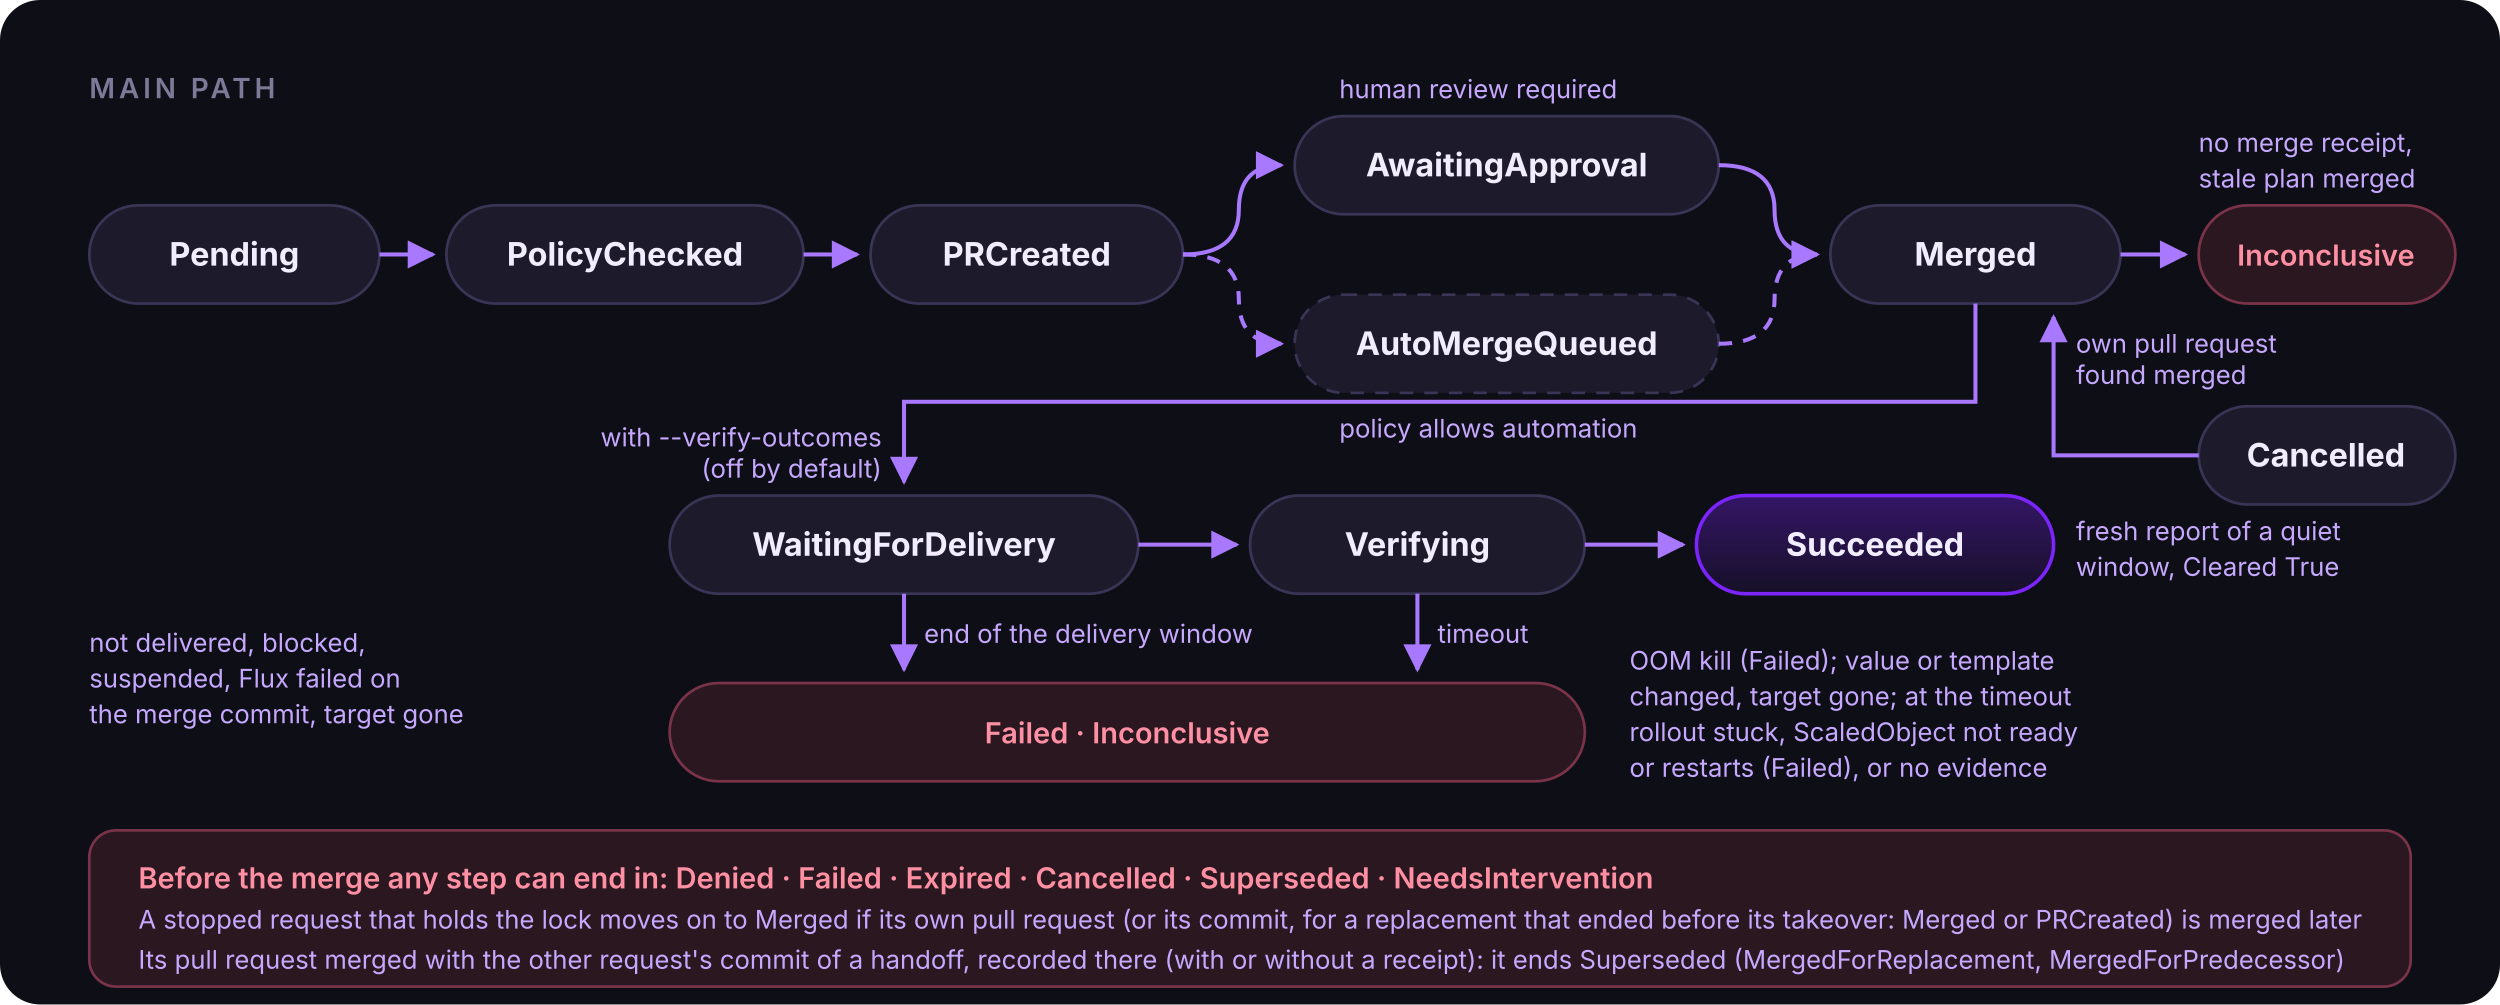
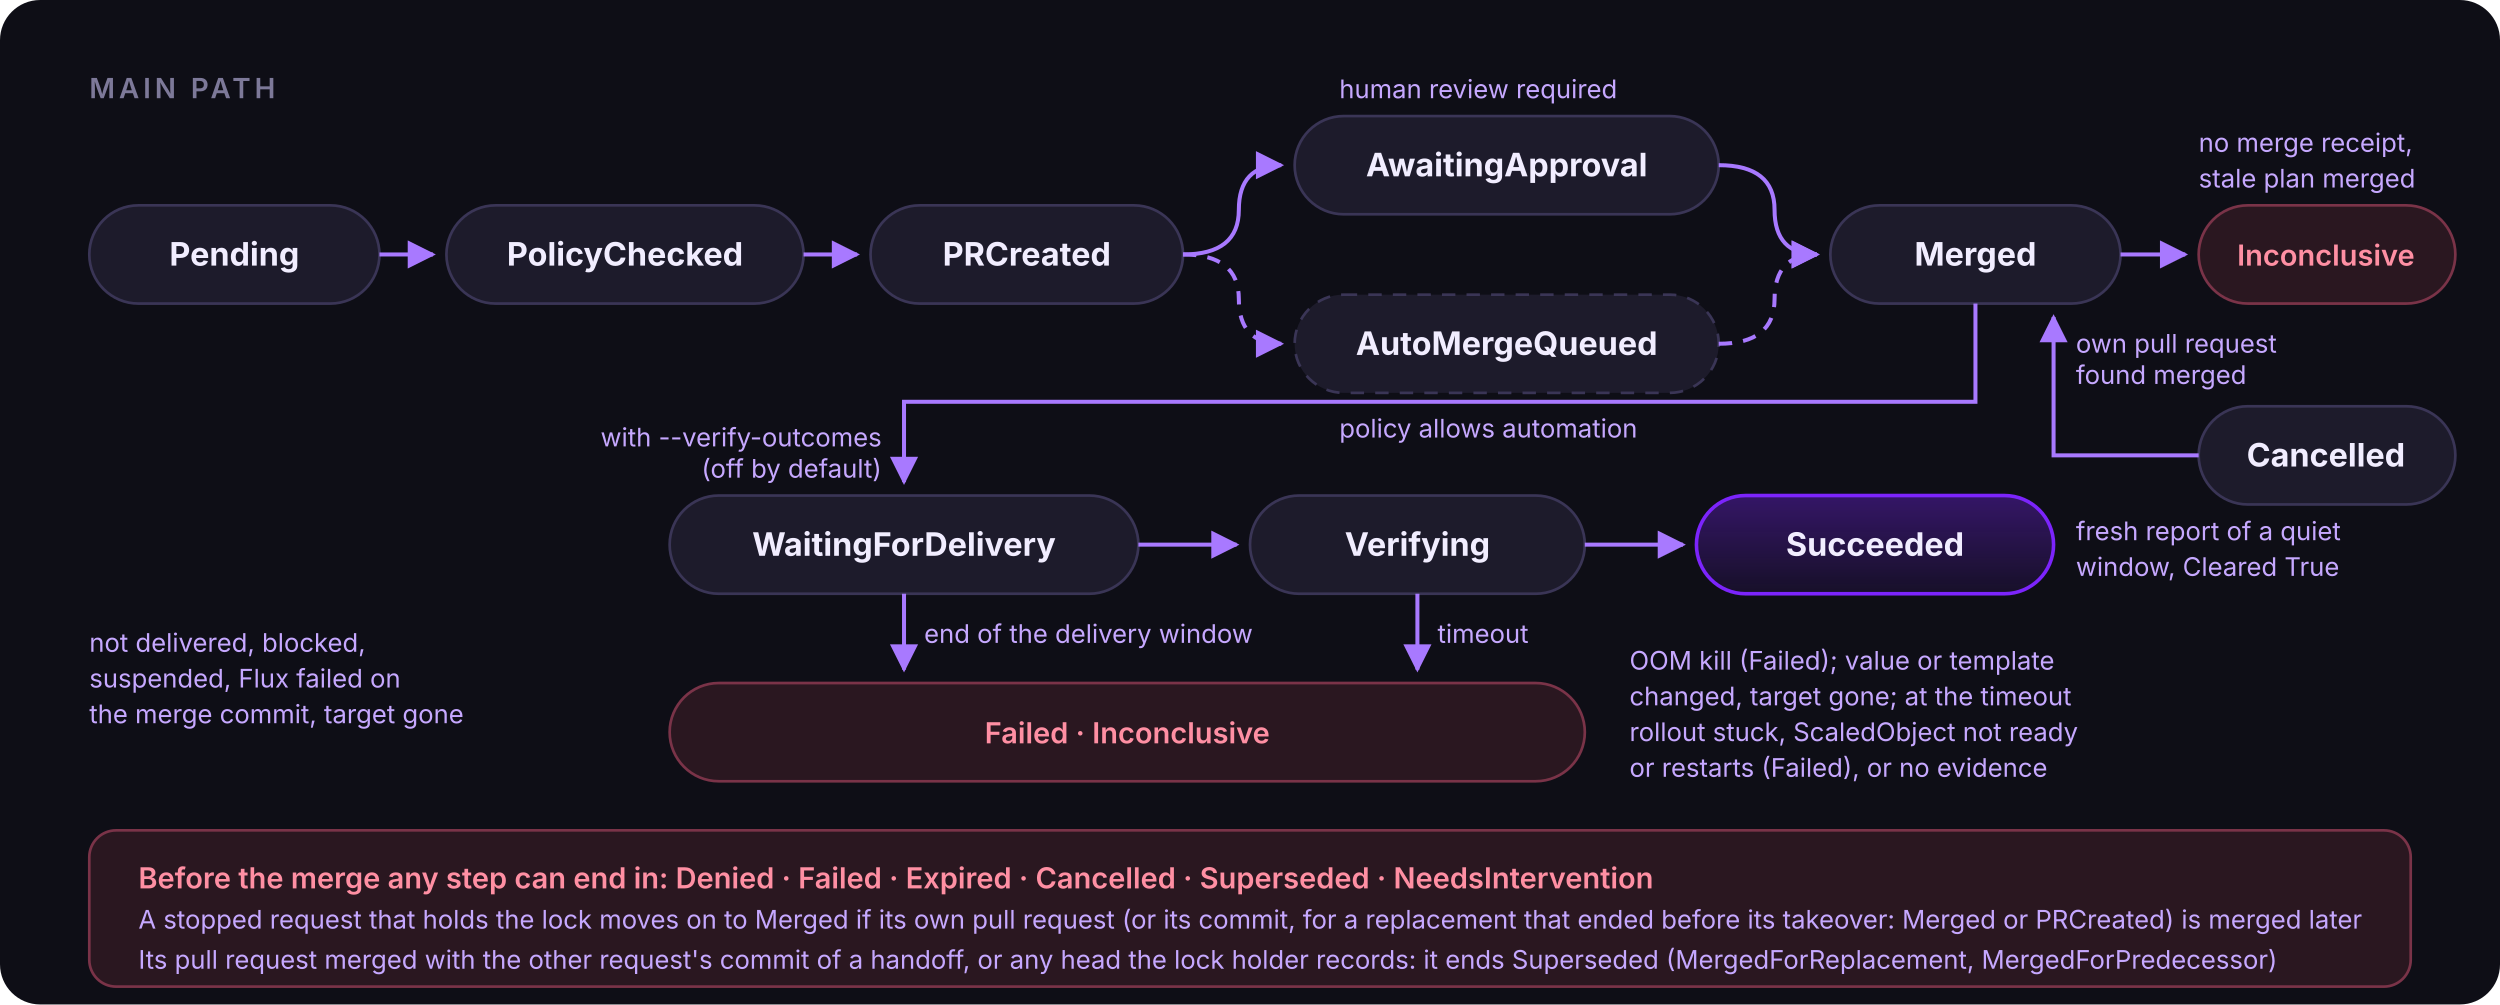
<svg xmlns="http://www.w3.org/2000/svg" viewBox="0 0 1120 450" role="img" aria-labelledby="t d" font-family="Inter, 'Segoe UI', system-ui, -apple-system, sans-serif">
  <defs>
    <marker id="a" viewBox="0 0 10 10" refX="9" refY="5" markerWidth="7" markerHeight="7" orient="auto-start-reverse">
      <path d="M0 0 10 5 0 10z" fill="#a879ff" />
    </marker>
    <linearGradient id="glow" x1="0" y1="0" x2="0" y2="1">
      <stop offset="0" stop-color="#7c24fc" stop-opacity=".35" />
      <stop offset="1" stop-color="#7c24fc" stop-opacity=".08" />
    </linearGradient>
    <style>
      .box{fill:#1d1b2b;stroke:#3a3556;stroke-width:1.2}
      .key{fill:url(#glow);stroke:#7c24fc;stroke-width:1.6}
      .ext{fill:#16222a;stroke:#2f5d63;stroke-width:1.2}
      .h{fill:#f1edff;font-size:14.5px;font-weight:650}
      .s{fill:#a9a4c4;font-size:12px}
      .f{stroke:#a879ff;stroke-width:1.8;fill:none}
      .lbl{fill:#c6a8ff;font-size:11.5px}
      .lanet{fill:#7d7999;font-size:12.5px;font-weight:600;letter-spacing:.14em}
      .bad{fill:#2a1720;stroke:#7a3348;stroke-width:1.2}
      .badt{fill:#ff8fa3;font-size:13px;font-weight:600}
      .plan{stroke-dasharray:6 5}
    </style>
  </defs>
  <rect width="1120" height="450" rx="18" fill="#0e0e16" />
  <text class="lanet" x="40" y="44">MAIN PATH</text>
  <rect class="box" x="40" y="92" width="130" height="44" rx="22" />
  <text class="h" x="105" y="119" text-anchor="middle">Pending</text>
  <rect class="box" x="200" y="92" width="160" height="44" rx="22" />
  <text class="h" x="280" y="119" text-anchor="middle">PolicyChecked</text>
  <rect class="box" x="390" y="92" width="140" height="44" rx="22" />
  <text class="h" x="460" y="119" text-anchor="middle">PRCreated</text>
  <rect class="box" x="580" y="52" width="190" height="44" rx="22" />
  <text class="h" x="675" y="79" text-anchor="middle">AwaitingApproval</text>
  <rect class="box plan" x="580" y="132" width="190" height="44" rx="22" />
  <text class="h" x="675" y="159" text-anchor="middle">AutoMergeQueued</text>
  <rect class="box" x="820" y="92" width="130" height="44" rx="22" />
  <text class="h" x="885" y="119" text-anchor="middle">Merged</text>
  <rect class="bad" x="985" y="92" width="115" height="44" rx="22" />
  <text class="badt" x="1042" y="119" text-anchor="middle">Inconclusive</text>
  <path class="f" d="M950 114H979" marker-end="url(#a)" />
  <rect class="box" x="985" y="182" width="115" height="44" rx="22" />
  <text class="h" x="1042" y="209" text-anchor="middle">Cancelled</text>
  <path class="f" d="M985 204H920V142" marker-end="url(#a)" />
  <text class="lbl" x="930" y="158">own pull request</text>
  <text class="lbl" x="930" y="172">found merged</text>
  <text class="lbl" x="985" y="68">no merge receipt,</text>
  <text class="lbl" x="985" y="84">stale plan merged</text>
  <rect class="box" x="300" y="222" width="210" height="44" rx="22" />
  <text class="h" x="405" y="249" text-anchor="middle">WaitingForDelivery</text>
  <rect class="box" x="560" y="222" width="150" height="44" rx="22" />
  <text class="h" x="635" y="249" text-anchor="middle">Verifying</text>
  <rect class="key" x="760" y="222" width="160" height="44" rx="22" />
  <text class="h" x="840" y="249" text-anchor="middle">Succeeded</text>
  <path class="f" d="M170 114H194" marker-end="url(#a)" />
  <path class="f" d="M360 114H384" marker-end="url(#a)" />
  <path class="f" d="M530 114Q555 114 555 94T574 74" marker-end="url(#a)" />
  <path class="f plan" d="M530 114Q555 114 555 134T574 154" marker-end="url(#a)" />
  <text class="lbl" x="600" y="44">human review required</text>
  <text class="lbl" x="600" y="196">policy allows automation</text>
  <path class="f" d="M770 74Q795 74 795 94T814 114" marker-end="url(#a)" />
  <path class="f plan" d="M770 154Q795 154 795 134T814 114" marker-end="url(#a)" />
  <path class="f" d="M885 136V180H405V216" marker-end="url(#a)" />
  <text class="lbl" x="395" y="200" text-anchor="end">with --verify-outcomes</text>
  <text class="lbl" x="395" y="214" text-anchor="end">(off by default)</text>
  <path class="f" d="M510 244H554" marker-end="url(#a)" />
  <path class="f" d="M710 244H754" marker-end="url(#a)" />
  <text class="lbl" x="930" y="242">fresh report of a quiet</text>
  <text class="lbl" x="930" y="258">window, Cleared True</text>
  <text class="lbl" x="414" y="288">end of the delivery window</text>
  <text class="lbl" x="644" y="288">timeout</text>
  <rect class="bad" x="300" y="306" width="410" height="44" rx="22" />
  <text class="badt" x="505" y="333" text-anchor="middle">Failed · Inconclusive</text>
  <path class="f" d="M405 266V300" marker-end="url(#a)" />
  <path class="f" d="M635 266V300" marker-end="url(#a)" />
  <text class="lbl" x="40" y="292">not delivered, blocked,</text>
  <text class="lbl" x="40" y="308">suspended, Flux failed on</text>
  <text class="lbl" x="40" y="324">the merge commit, target gone</text>
  <text class="lbl" x="730" y="300">OOM kill (Failed); value or template</text>
  <text class="lbl" x="730" y="316">changed, target gone; at the timeout</text>
  <text class="lbl" x="730" y="332">rollout stuck, ScaledObject not ready</text>
  <text class="lbl" x="730" y="348">or restarts (Failed), or no evidence</text>
  <rect class="bad" x="40" y="372" width="1040" height="70" rx="12" />
  <text class="badt" x="62" y="398">Before the merge any step can end in: Denied · Failed · Expired · Cancelled · Superseded · NeedsIntervention</text>
  <text class="lbl" x="62" y="416">A stopped request that holds the lock moves on to Merged if its own pull request (or its commit, for a replacement that ended before its takeover: Merged or PRCreated) is merged later</text>
-   <text class="lbl" x="62" y="434">Its pull request merged with the other request's commit of a handoff, recorded there (with or without a receipt): it ends Superseded (MergedForReplacement, MergedForPredecessor)</text>
+   <text class="lbl" x="62" y="434">Its pull request merged with the other request's commit of a handoff, or any head the lock holder records: it ends Superseded (MergedForReplacement, MergedForPredecessor)</text>
</svg>
